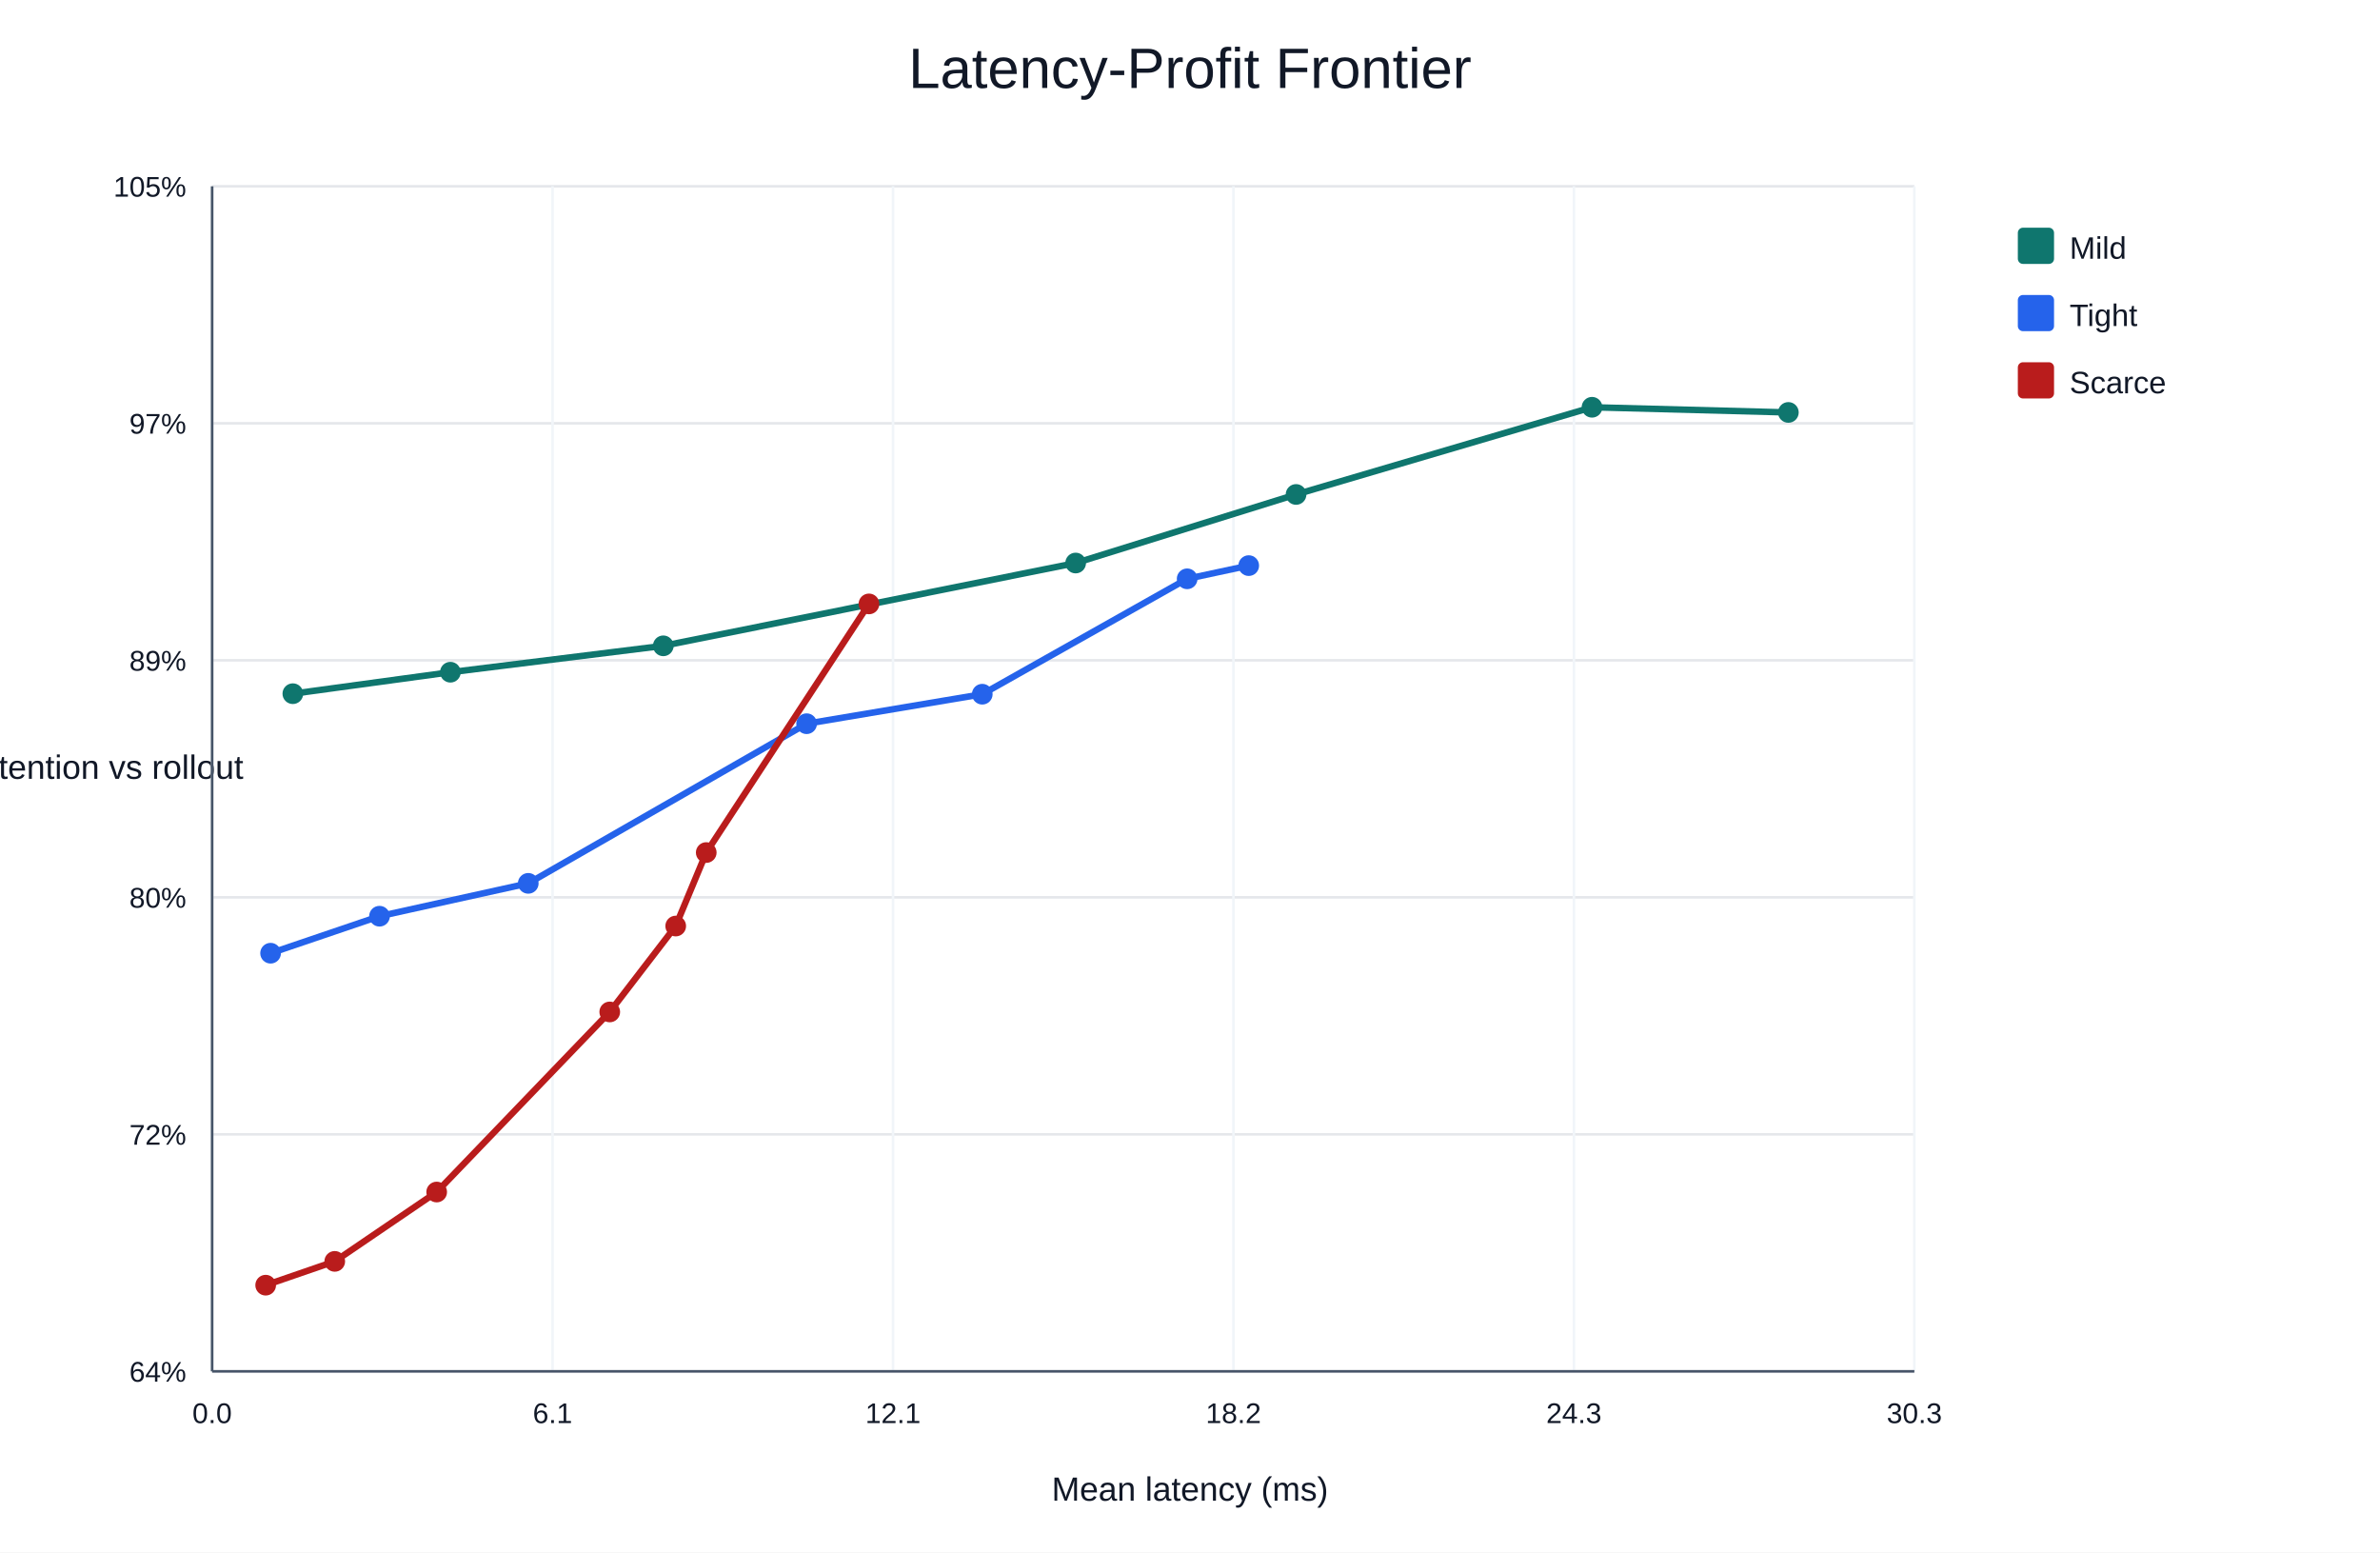
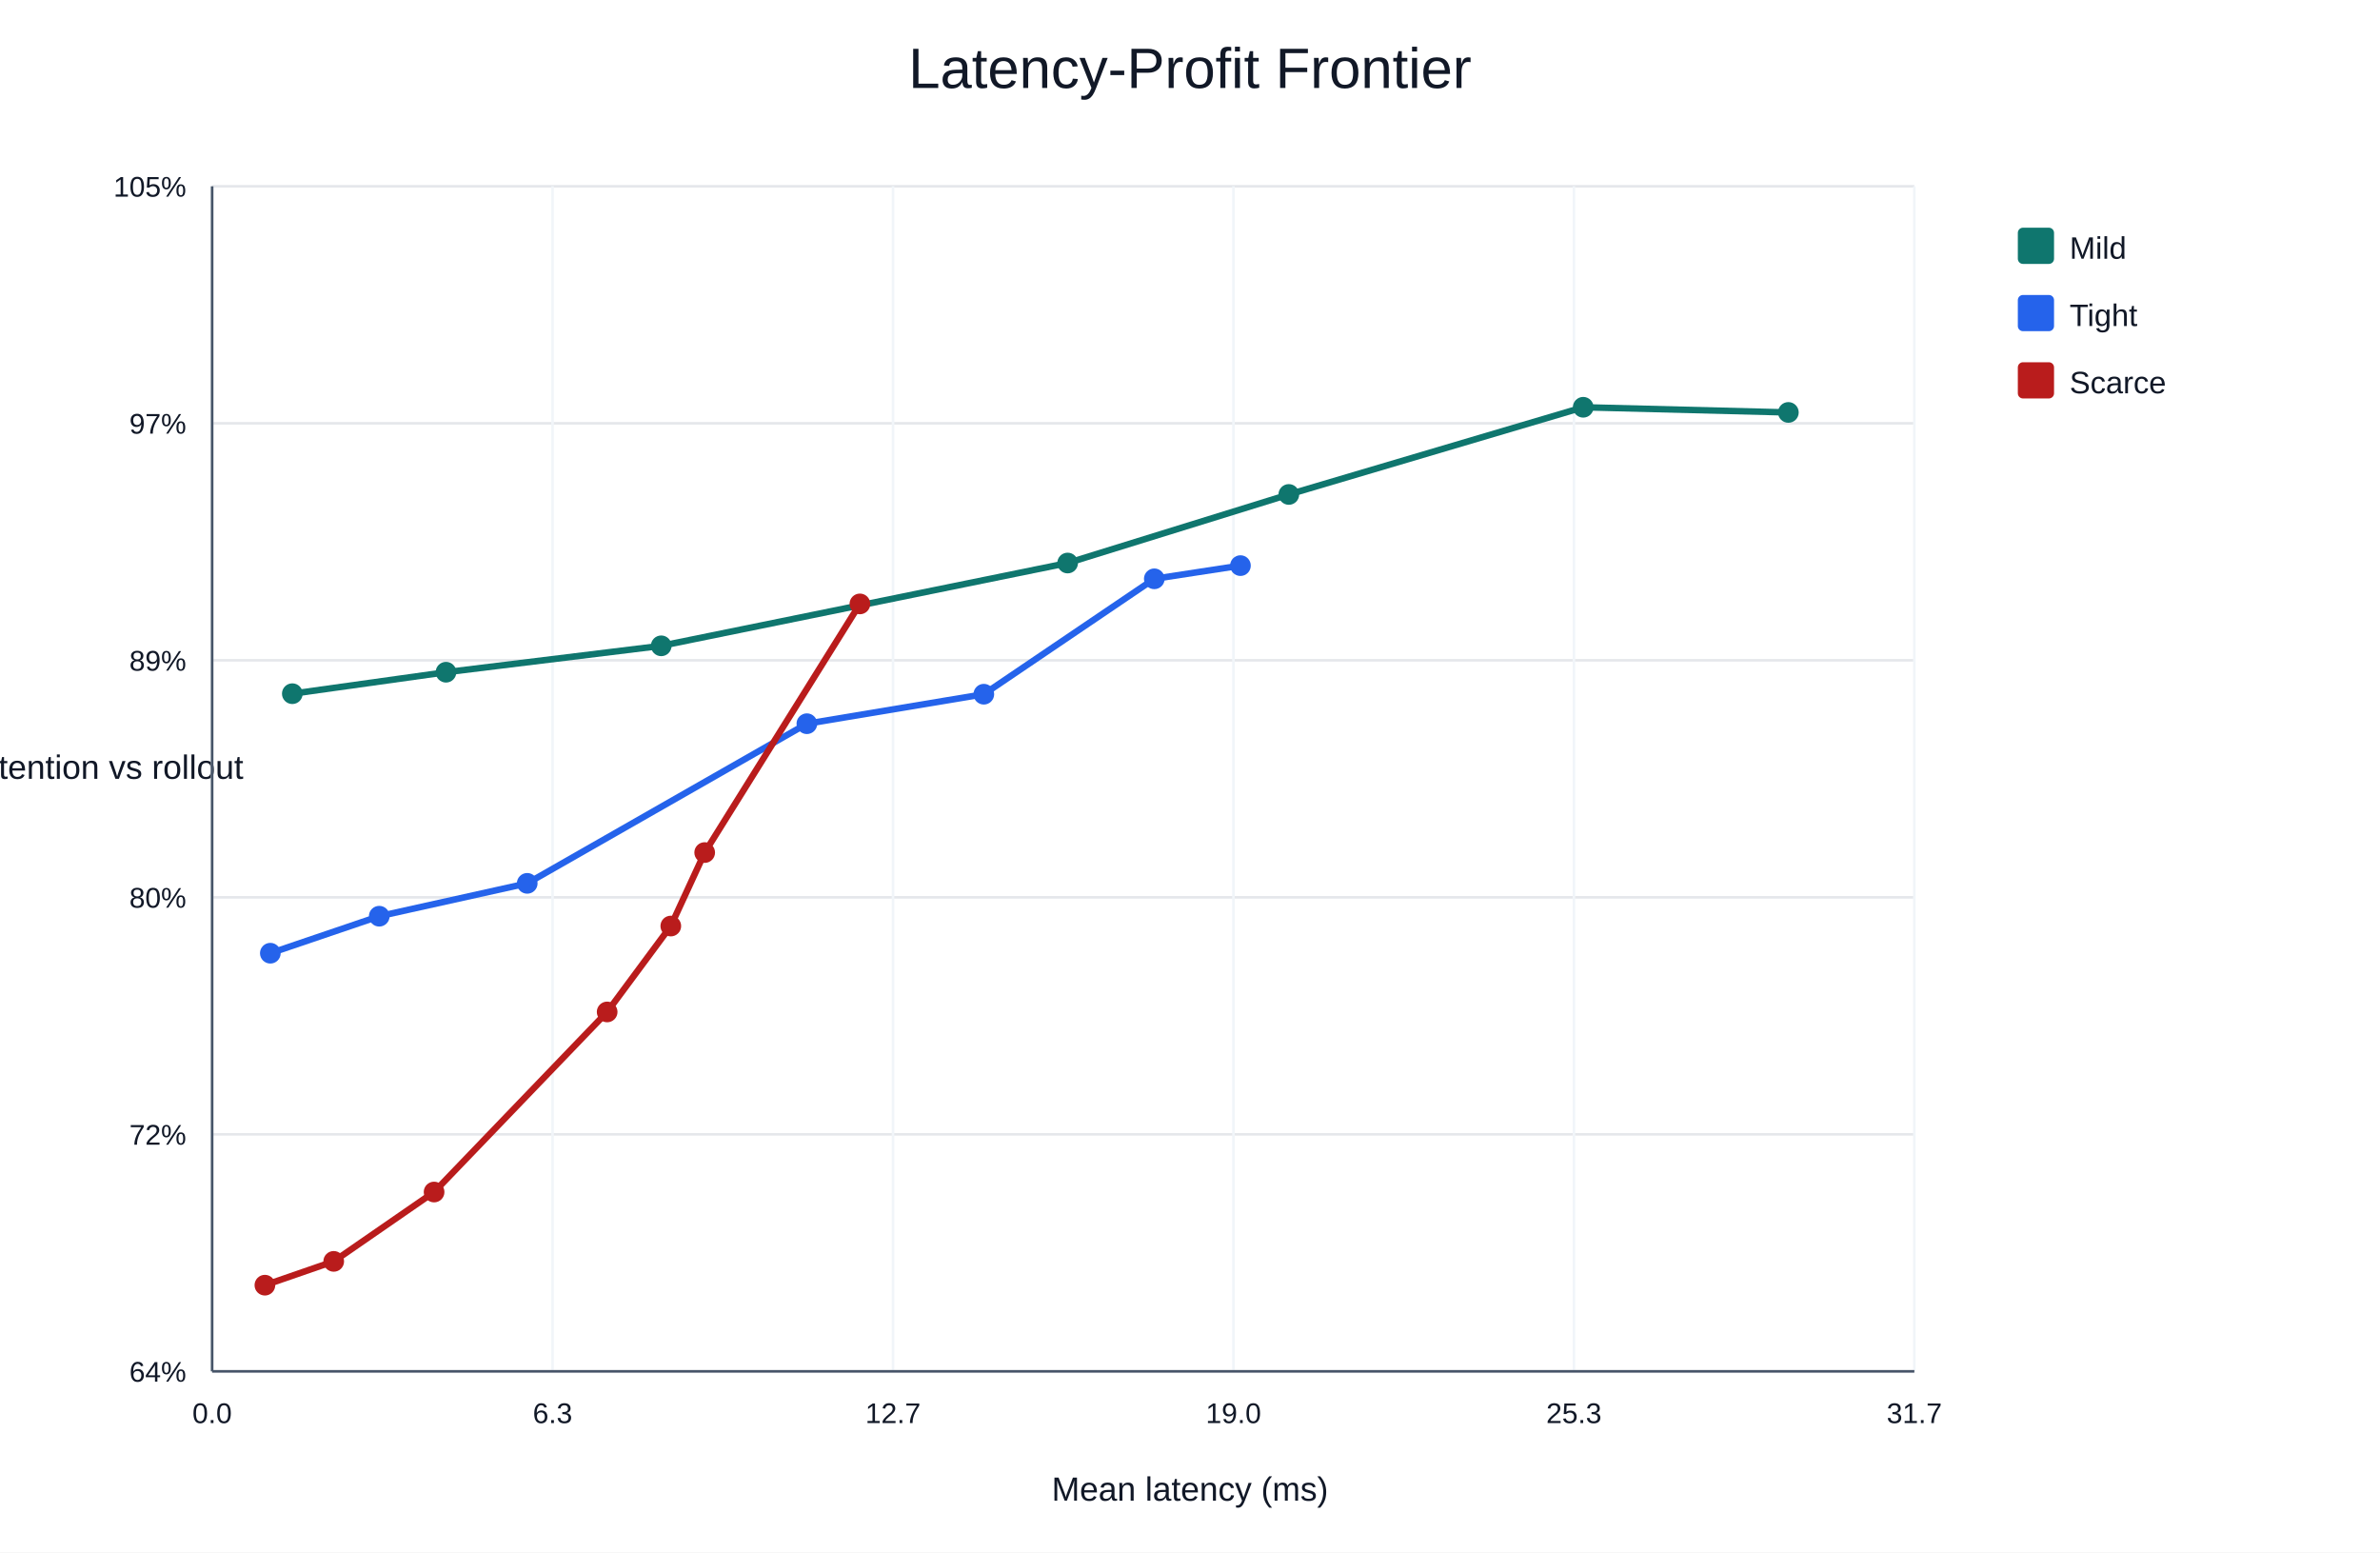
<svg xmlns="http://www.w3.org/2000/svg" width="920" height="600" viewBox="0 0 920 600">
  <rect width="100%" height="100%" fill="#ffffff" />
  <text x="460.0" y="34.0" font-family="Arial, sans-serif" font-size="22" text-anchor="middle" fill="#111827">Latency-Profit Frontier</text>
  <text x="460.0" y="580.0" font-family="Arial, sans-serif" font-size="13" text-anchor="middle" fill="#111827">Mean latency (ms)</text>
  <text x="24.0" y="301.0" font-family="Arial, sans-serif" font-size="13" text-anchor="middle" fill="#111827">Profit retention vs rollout</text>
  <line x1="82.0" y1="530.0" x2="740.0" y2="530.0" stroke="#e5e7eb" stroke-width="1" />
  <text x="72.0" y="534.0" font-family="Arial, sans-serif" font-size="11" text-anchor="end" fill="#111827">64%</text>
  <line x1="82.0" y1="438.4" x2="740.0" y2="438.4" stroke="#e5e7eb" stroke-width="1" />
  <text x="72.0" y="442.4" font-family="Arial, sans-serif" font-size="11" text-anchor="end" fill="#111827">72%</text>
  <line x1="82.0" y1="346.8" x2="740.0" y2="346.8" stroke="#e5e7eb" stroke-width="1" />
  <text x="72.0" y="350.8" font-family="Arial, sans-serif" font-size="11" text-anchor="end" fill="#111827">80%</text>
  <line x1="82.0" y1="255.2" x2="740.0" y2="255.2" stroke="#e5e7eb" stroke-width="1" />
  <text x="72.0" y="259.2" font-family="Arial, sans-serif" font-size="11" text-anchor="end" fill="#111827">89%</text>
  <line x1="82.0" y1="163.6" x2="740.0" y2="163.6" stroke="#e5e7eb" stroke-width="1" />
  <text x="72.0" y="167.6" font-family="Arial, sans-serif" font-size="11" text-anchor="end" fill="#111827">97%</text>
  <line x1="82.0" y1="72.0" x2="740.0" y2="72.0" stroke="#e5e7eb" stroke-width="1" />
  <text x="72.0" y="76.0" font-family="Arial, sans-serif" font-size="11" text-anchor="end" fill="#111827">105%</text>
  <line x1="82.0" y1="72.0" x2="82.0" y2="530.0" stroke="#f1f5f9" stroke-width="1" />
  <text x="82.0" y="550.0" font-family="Arial, sans-serif" font-size="11" text-anchor="middle" fill="#111827">0.0</text>
  <line x1="213.6" y1="72.0" x2="213.6" y2="530.0" stroke="#f1f5f9" stroke-width="1" />
-   <text x="213.6" y="550.0" font-family="Arial, sans-serif" font-size="11" text-anchor="middle" fill="#111827">6.1</text>
+   <text x="213.6" y="550.0" font-family="Arial, sans-serif" font-size="11" text-anchor="middle" fill="#111827">6.3</text>
  <line x1="345.2" y1="72.0" x2="345.2" y2="530.0" stroke="#f1f5f9" stroke-width="1" />
-   <text x="345.2" y="550.0" font-family="Arial, sans-serif" font-size="11" text-anchor="middle" fill="#111827">12.1</text>
+   <text x="345.2" y="550.0" font-family="Arial, sans-serif" font-size="11" text-anchor="middle" fill="#111827">12.7</text>
  <line x1="476.8" y1="72.0" x2="476.8" y2="530.0" stroke="#f1f5f9" stroke-width="1" />
-   <text x="476.8" y="550.0" font-family="Arial, sans-serif" font-size="11" text-anchor="middle" fill="#111827">18.2</text>
+   <text x="476.8" y="550.0" font-family="Arial, sans-serif" font-size="11" text-anchor="middle" fill="#111827">19.0</text>
  <line x1="608.4" y1="72.0" x2="608.4" y2="530.0" stroke="#f1f5f9" stroke-width="1" />
-   <text x="608.4" y="550.0" font-family="Arial, sans-serif" font-size="11" text-anchor="middle" fill="#111827">24.3</text>
+   <text x="608.4" y="550.0" font-family="Arial, sans-serif" font-size="11" text-anchor="middle" fill="#111827">25.3</text>
  <line x1="740.0" y1="72.0" x2="740.0" y2="530.0" stroke="#f1f5f9" stroke-width="1" />
-   <text x="740.0" y="550.0" font-family="Arial, sans-serif" font-size="11" text-anchor="middle" fill="#111827">30.3</text>
+   <text x="740.0" y="550.0" font-family="Arial, sans-serif" font-size="11" text-anchor="middle" fill="#111827">31.7</text>
  <line x1="82.0" y1="72.0" x2="82.0" y2="530.0" stroke="#475569" stroke-width="1" />
  <line x1="82.0" y1="530.0" x2="740.0" y2="530.0" stroke="#475569" stroke-width="1" />
-   <circle cx="113.2" cy="268.1" r="4" fill="#0f766e" />
-   <line x1="113.2" y1="268.1" x2="174.1" y2="259.8" stroke="#0f766e" stroke-width="2.5" />
-   <circle cx="174.1" cy="259.8" r="4" fill="#0f766e" />
-   <line x1="174.1" y1="259.8" x2="256.4" y2="249.6" stroke="#0f766e" stroke-width="2.5" />
-   <circle cx="256.4" cy="249.6" r="4" fill="#0f766e" />
-   <line x1="256.4" y1="249.6" x2="415.8" y2="217.6" stroke="#0f766e" stroke-width="2.5" />
-   <circle cx="415.8" cy="217.6" r="4" fill="#0f766e" />
-   <line x1="415.8" y1="217.6" x2="501.0" y2="191.1" stroke="#0f766e" stroke-width="2.5" />
-   <circle cx="501.0" cy="191.1" r="4" fill="#0f766e" />
-   <line x1="501.0" y1="191.1" x2="615.4" y2="157.4" stroke="#0f766e" stroke-width="2.5" />
-   <circle cx="615.4" cy="157.4" r="4" fill="#0f766e" />
-   <line x1="615.4" y1="157.4" x2="691.3" y2="159.4" stroke="#0f766e" stroke-width="2.5" />
+   <circle cx="113.0" cy="268.1" r="4" fill="#0f766e" />
+   <line x1="113.0" y1="268.1" x2="172.4" y2="259.8" stroke="#0f766e" stroke-width="2.5" />
+   <circle cx="172.4" cy="259.8" r="4" fill="#0f766e" />
+   <line x1="172.4" y1="259.8" x2="255.6" y2="249.6" stroke="#0f766e" stroke-width="2.5" />
+   <circle cx="255.6" cy="249.6" r="4" fill="#0f766e" />
+   <line x1="255.6" y1="249.6" x2="412.7" y2="217.6" stroke="#0f766e" stroke-width="2.5" />
+   <circle cx="412.7" cy="217.6" r="4" fill="#0f766e" />
+   <line x1="412.7" y1="217.6" x2="498.2" y2="191.1" stroke="#0f766e" stroke-width="2.5" />
+   <circle cx="498.2" cy="191.1" r="4" fill="#0f766e" />
+   <line x1="498.2" y1="191.1" x2="612.0" y2="157.4" stroke="#0f766e" stroke-width="2.5" />
+   <circle cx="612.0" cy="157.4" r="4" fill="#0f766e" />
+   <line x1="612.0" y1="157.4" x2="691.3" y2="159.4" stroke="#0f766e" stroke-width="2.5" />
  <circle cx="691.3" cy="159.4" r="4" fill="#0f766e" />
  <rect x="780.0" y="88.0" width="14.0" height="14.0" rx="2" fill="#0f766e" />
  <text x="800.0" y="100.0" font-family="Arial, sans-serif" font-size="12" text-anchor="start" fill="#111827">Mild</text>
-   <circle cx="104.6" cy="368.4" r="4" fill="#2563eb" />
-   <line x1="104.6" y1="368.4" x2="146.7" y2="354.1" stroke="#2563eb" stroke-width="2.5" />
-   <circle cx="146.7" cy="354.1" r="4" fill="#2563eb" />
-   <line x1="146.7" y1="354.1" x2="204.2" y2="341.4" stroke="#2563eb" stroke-width="2.5" />
-   <circle cx="204.2" cy="341.4" r="4" fill="#2563eb" />
-   <line x1="204.2" y1="341.4" x2="311.8" y2="279.7" stroke="#2563eb" stroke-width="2.5" />
-   <circle cx="311.8" cy="279.7" r="4" fill="#2563eb" />
-   <line x1="311.8" y1="279.7" x2="379.7" y2="268.3" stroke="#2563eb" stroke-width="2.5" />
-   <circle cx="379.7" cy="268.3" r="4" fill="#2563eb" />
-   <line x1="379.7" y1="268.3" x2="458.9" y2="223.7" stroke="#2563eb" stroke-width="2.5" />
-   <circle cx="458.9" cy="223.7" r="4" fill="#2563eb" />
-   <line x1="458.9" y1="223.7" x2="482.7" y2="218.6" stroke="#2563eb" stroke-width="2.5" />
-   <circle cx="482.7" cy="218.6" r="4" fill="#2563eb" />
+   <circle cx="104.5" cy="368.4" r="4" fill="#2563eb" />
+   <line x1="104.5" y1="368.4" x2="146.6" y2="354.1" stroke="#2563eb" stroke-width="2.5" />
+   <circle cx="146.6" cy="354.1" r="4" fill="#2563eb" />
+   <line x1="146.6" y1="354.1" x2="203.8" y2="341.4" stroke="#2563eb" stroke-width="2.5" />
+   <circle cx="203.8" cy="341.4" r="4" fill="#2563eb" />
+   <line x1="203.8" y1="341.4" x2="311.9" y2="279.7" stroke="#2563eb" stroke-width="2.5" />
+   <circle cx="311.9" cy="279.7" r="4" fill="#2563eb" />
+   <line x1="311.9" y1="279.7" x2="380.3" y2="268.3" stroke="#2563eb" stroke-width="2.5" />
+   <circle cx="380.3" cy="268.3" r="4" fill="#2563eb" />
+   <line x1="380.3" y1="268.3" x2="446.2" y2="223.7" stroke="#2563eb" stroke-width="2.5" />
+   <circle cx="446.2" cy="223.7" r="4" fill="#2563eb" />
+   <line x1="446.2" y1="223.7" x2="479.5" y2="218.6" stroke="#2563eb" stroke-width="2.5" />
+   <circle cx="479.5" cy="218.6" r="4" fill="#2563eb" />
  <rect x="780.0" y="114.0" width="14.0" height="14.0" rx="2" fill="#2563eb" />
  <text x="800.0" y="126.0" font-family="Arial, sans-serif" font-size="12" text-anchor="start" fill="#111827">Tight</text>
-   <circle cx="102.7" cy="496.7" r="4" fill="#b91c1c" />
-   <line x1="102.7" y1="496.7" x2="129.4" y2="487.5" stroke="#b91c1c" stroke-width="2.5" />
-   <circle cx="129.4" cy="487.5" r="4" fill="#b91c1c" />
-   <line x1="129.4" y1="487.5" x2="168.8" y2="460.7" stroke="#b91c1c" stroke-width="2.5" />
-   <circle cx="168.8" cy="460.7" r="4" fill="#b91c1c" />
-   <line x1="168.8" y1="460.7" x2="235.7" y2="391.1" stroke="#b91c1c" stroke-width="2.5" />
-   <circle cx="235.7" cy="391.1" r="4" fill="#b91c1c" />
-   <line x1="235.7" y1="391.1" x2="261.2" y2="357.9" stroke="#b91c1c" stroke-width="2.5" />
-   <circle cx="261.2" cy="357.9" r="4" fill="#b91c1c" />
-   <line x1="261.2" y1="357.9" x2="273.0" y2="329.5" stroke="#b91c1c" stroke-width="2.5" />
-   <circle cx="273.0" cy="329.5" r="4" fill="#b91c1c" />
-   <line x1="273.0" y1="329.5" x2="335.9" y2="233.4" stroke="#b91c1c" stroke-width="2.5" />
-   <circle cx="335.9" cy="233.4" r="4" fill="#b91c1c" />
+   <circle cx="102.4" cy="496.7" r="4" fill="#b91c1c" />
+   <line x1="102.4" y1="496.7" x2="129.0" y2="487.5" stroke="#b91c1c" stroke-width="2.5" />
+   <circle cx="129.0" cy="487.5" r="4" fill="#b91c1c" />
+   <line x1="129.0" y1="487.5" x2="167.8" y2="460.7" stroke="#b91c1c" stroke-width="2.5" />
+   <circle cx="167.8" cy="460.7" r="4" fill="#b91c1c" />
+   <line x1="167.8" y1="460.7" x2="234.7" y2="391.1" stroke="#b91c1c" stroke-width="2.5" />
+   <circle cx="234.7" cy="391.1" r="4" fill="#b91c1c" />
+   <line x1="234.7" y1="391.1" x2="259.3" y2="357.9" stroke="#b91c1c" stroke-width="2.5" />
+   <circle cx="259.3" cy="357.9" r="4" fill="#b91c1c" />
+   <line x1="259.3" y1="357.9" x2="272.4" y2="329.5" stroke="#b91c1c" stroke-width="2.5" />
+   <circle cx="272.4" cy="329.5" r="4" fill="#b91c1c" />
+   <line x1="272.4" y1="329.5" x2="332.4" y2="233.4" stroke="#b91c1c" stroke-width="2.5" />
+   <circle cx="332.4" cy="233.4" r="4" fill="#b91c1c" />
  <rect x="780.0" y="140.0" width="14.0" height="14.0" rx="2" fill="#b91c1c" />
  <text x="800.0" y="152.0" font-family="Arial, sans-serif" font-size="12" text-anchor="start" fill="#111827">Scarce</text>
</svg>
